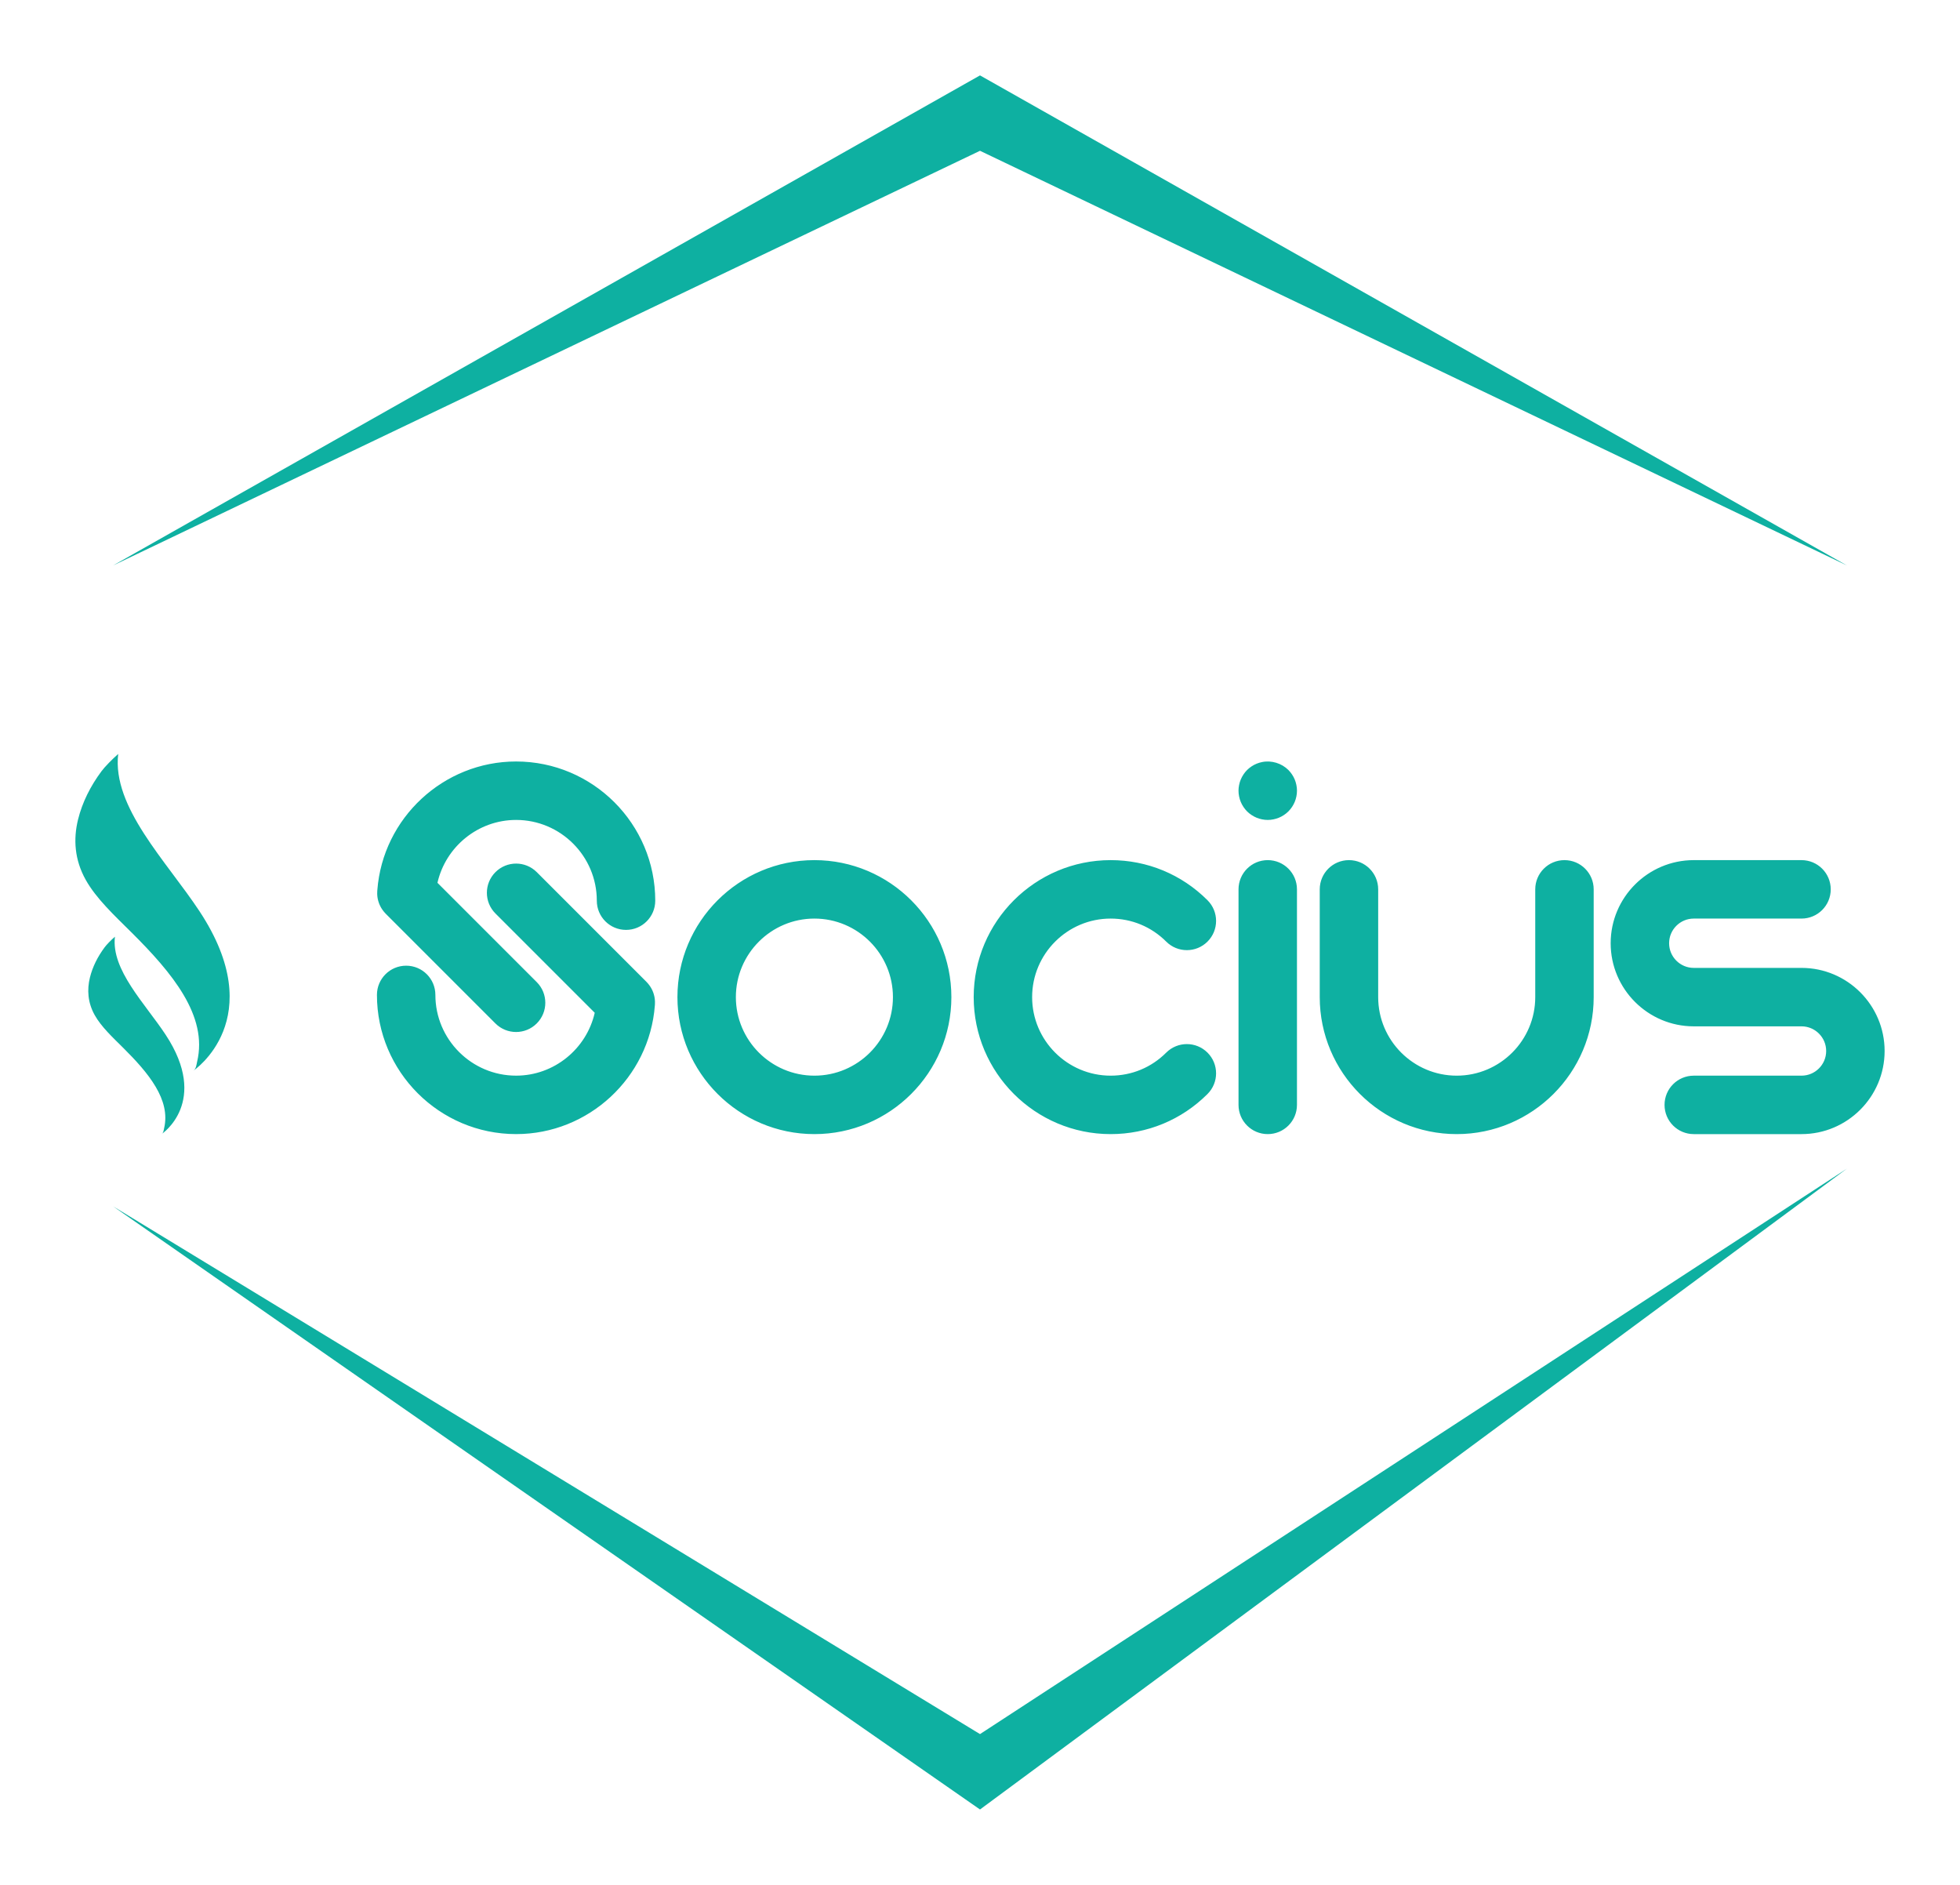
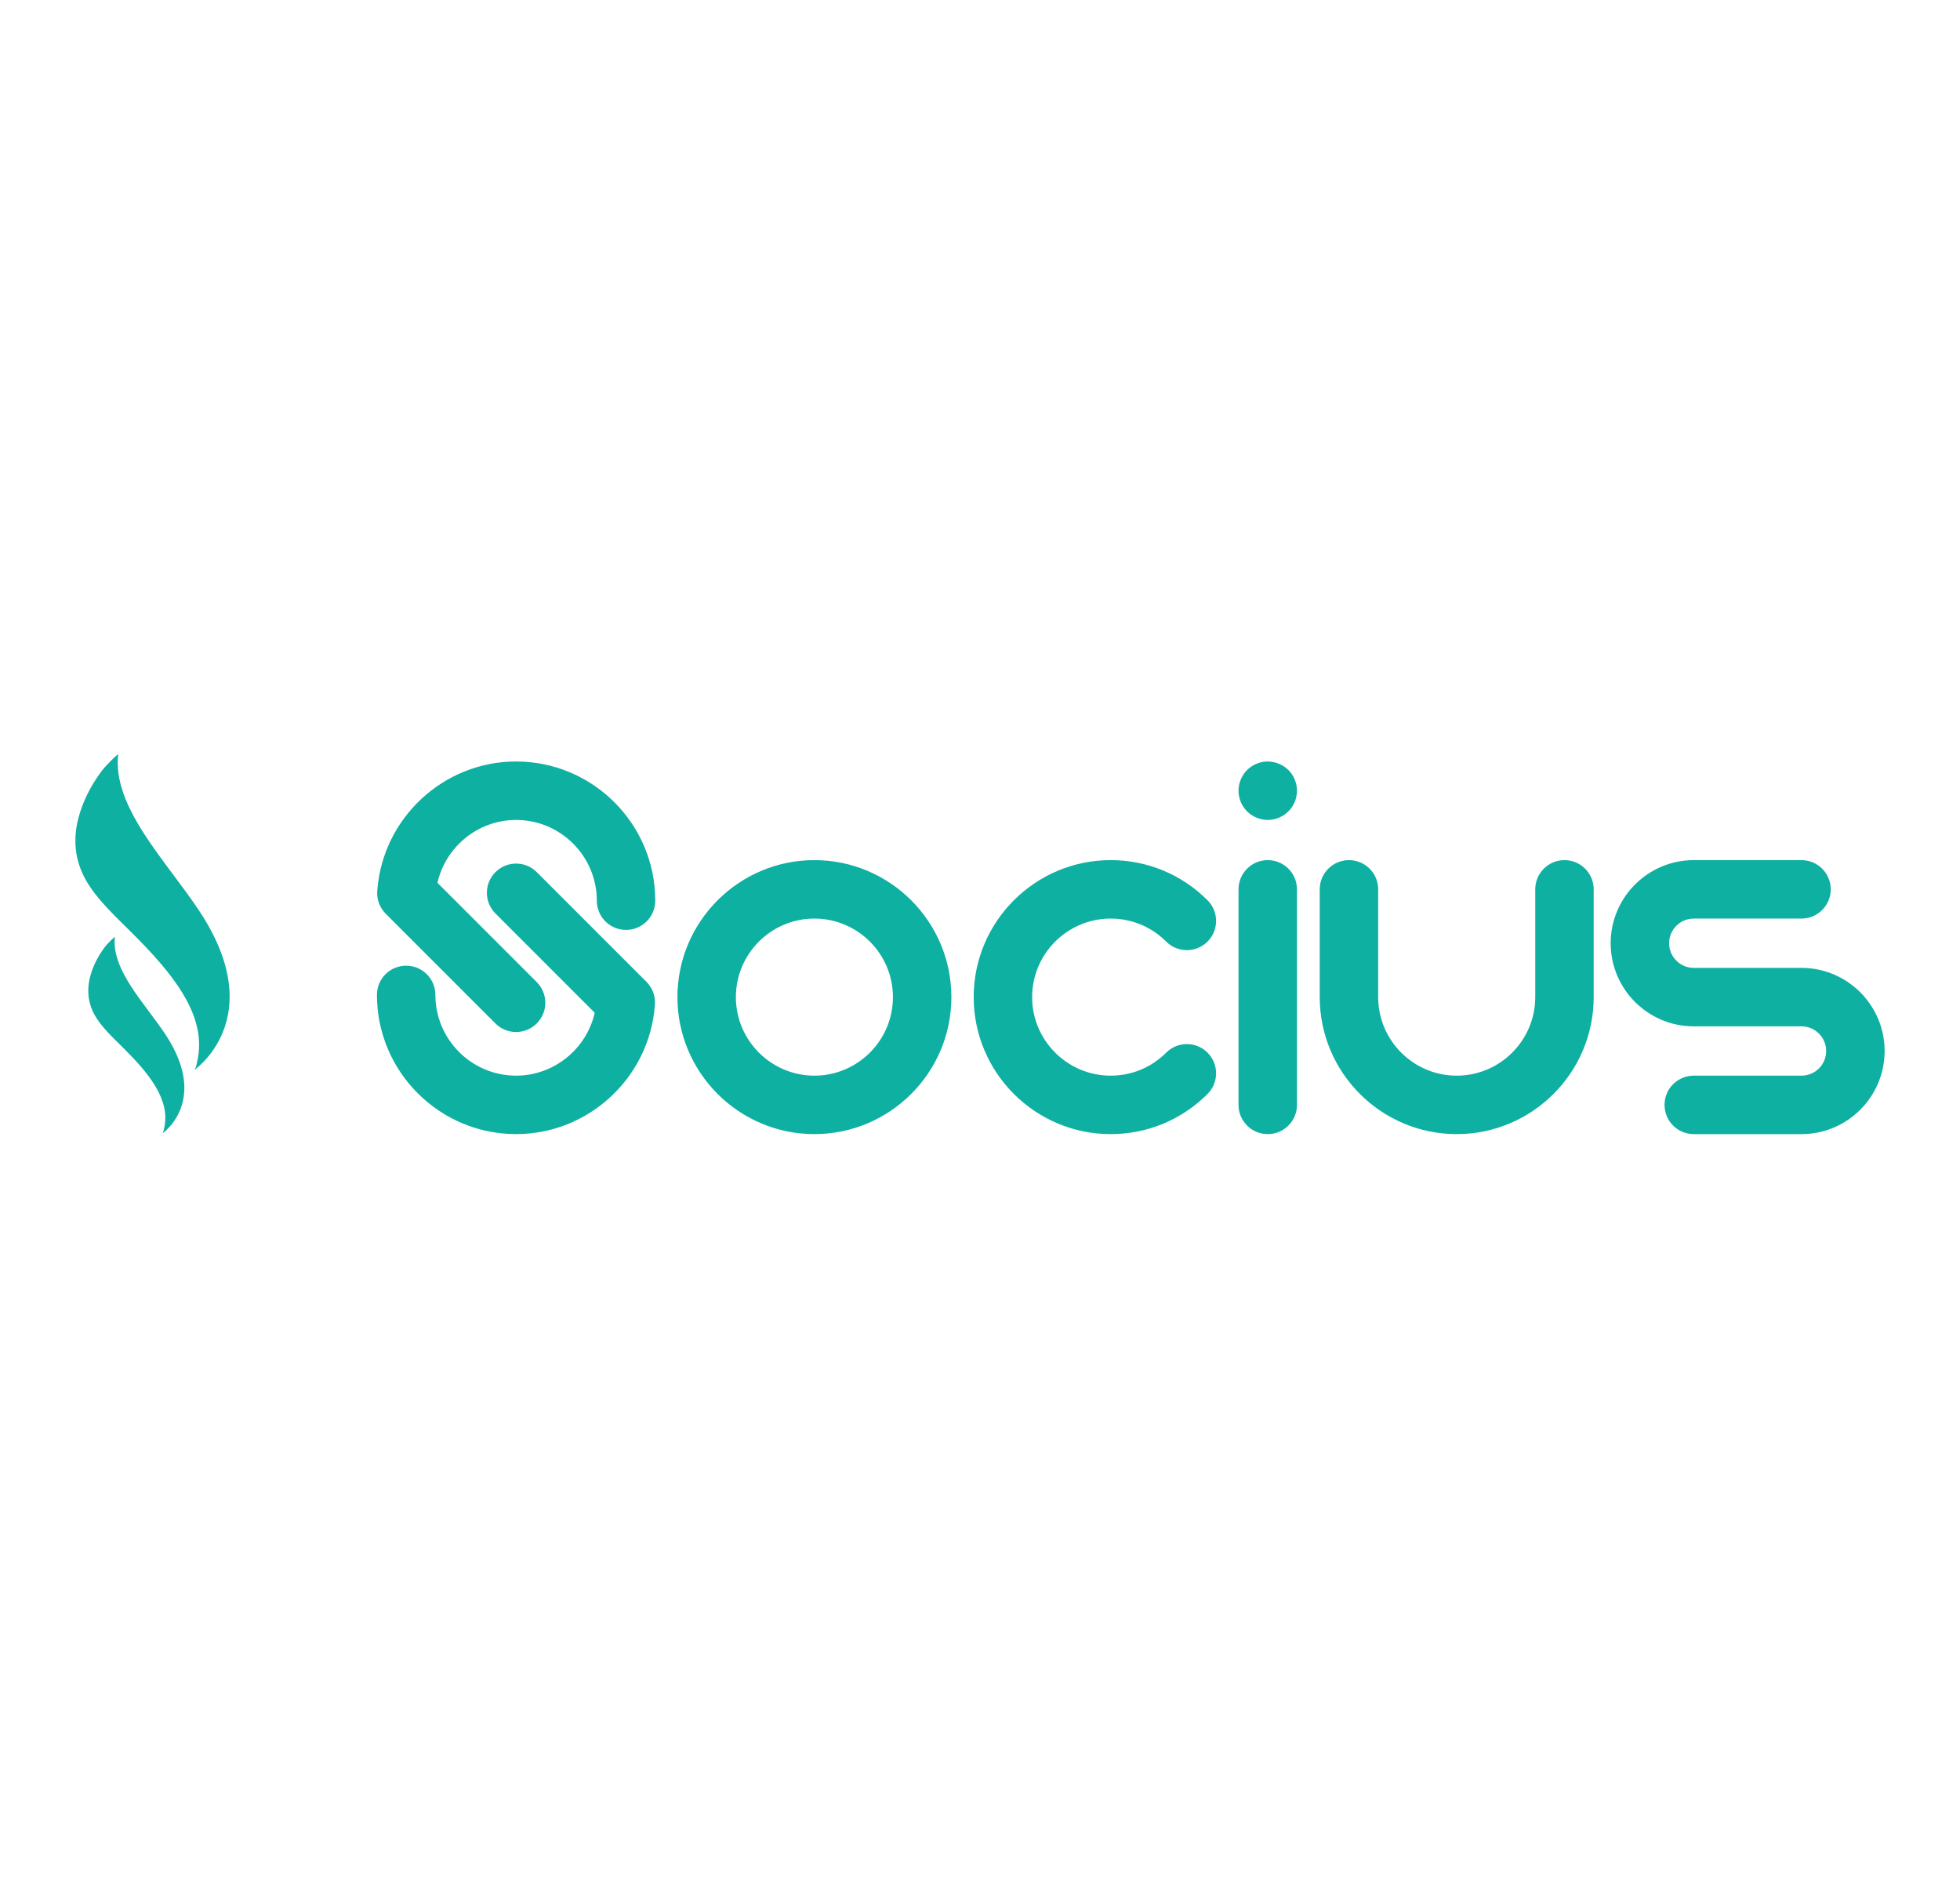
- <svg xmlns="http://www.w3.org/2000/svg" version="1.1" width="3250" height="3125" viewBox="0 0 3250 3125">
+ <svg xmlns="http://www.w3.org/2000/svg" className="flex w-40 h-40" version="1.1" width="3250" height="3125" viewBox="0 0 3250 3125">
  <g transform="scale(12.5) translate(10, 10)">
    <defs id="SvgjsDefs6076" />
-     <g id="SvgjsG6077" featureKey="rootContainer" transform="matrix(1,0,0,1,0,0)" fill="#0eb0a1">
-       <path fill-rule="evenodd" d="M5,65 L120,0 L235, 65 L120, 10 z M5,150 L120,230 L235,145 L120, 220 z" />
-     </g>
-     <g id="SvgjsG6078" featureKey="symbolFeature-0" transform="matrix(0.5745227,0,0,0.5745227,-18.46761,86.53908)" fill="#0eb0a1">
+     <g id="SvgjsG6077" transform="matrix(1,0,0,1,0,0)" fill="#0eb0a1" />
+     <g id="SvgjsG6078" transform="matrix(0.5745227,0,0,0.5745227,-18.46761,86.53908)" fill="#0eb0a1">
      <path d="M52.094,93.749c0.001,0,11.108-7.41,0.883-22.909c-4.773-7.235-12.596-14.971-11.701-22.63  c-1.015,0.883-1.937,1.859-2.38,2.453c-1.618,2.169-2.791,4.529-3.392,6.964c-0.697,2.823-0.515,5.795,1.102,8.686  c1.501,2.683,4.107,5.103,6.558,7.537c5.868,5.826,11.036,12.018,9.461,18.607C52.541,92.811,52.5,93.478,52.094,93.749z" />
      <path d="M59.398,79.14c0.001-0.001,17.835-11.897,1.417-36.782C53.152,30.742,40.592,18.321,42.03,6.024  c-1.365,1.194-3.11,2.985-3.821,3.939c-2.598,3.482-4.481,7.271-5.446,11.181c-1.12,4.533-0.827,9.304,1.77,13.946  c2.41,4.308,6.594,8.193,10.53,12.102c9.421,9.355,17.719,19.295,15.19,29.876C60.116,77.635,60.049,78.706,59.398,79.14z" />
    </g>
-     <g id="SvgjsG6079" featureKey="nameFeature-0" transform="matrix(1.765094,0,0,1.765094,37.17619,69.81842)" fill="#0eb0a1">
+     <g id="SvgjsG6079" transform="matrix(1.765094,0,0,1.765094,37.17619,69.81842)" fill="#0eb0a1">
      <path d="M22.496 30.076 c0.001 0.039 -0.001 0.078 -0.002 0.116 c-0.001 0.023 0 0.046 -0.001 0.07 c-0.001 0.015 -0.003 0.03 -0.004 0.045 l-0.002 0.027 c-0.412 5.425 -4.978 9.665 -10.427 9.665 c-5.767 0 -10.459 -4.692 -10.459 -10.459 c0 -1.213 0.983 -2.196 2.196 -2.196 s2.196 0.983 2.196 2.196 c0 3.345 2.721 6.067 6.067 6.067 c2.858 0 5.292 -2.013 5.909 -4.724 l-7.462 -7.462 c-0.858 -0.858 -0.858 -2.248 0 -3.106 c0.858 -0.858 2.248 -0.858 3.106 0 l8.243 8.243 c0.017 0.017 0.031 0.035 0.047 0.052 c0.027 0.029 0.054 0.057 0.079 0.088 c0.024 0.028 0.045 0.057 0.067 0.085 c0.021 0.028 0.042 0.055 0.062 0.084 c0.022 0.032 0.043 0.064 0.063 0.097 c0.017 0.028 0.034 0.056 0.05 0.084 c0.019 0.034 0.036 0.068 0.053 0.103 c0.015 0.03 0.029 0.06 0.042 0.091 c0.015 0.034 0.028 0.068 0.041 0.102 c0.013 0.034 0.024 0.067 0.035 0.102 c0.01 0.033 0.019 0.065 0.028 0.098 c0.01 0.037 0.019 0.073 0.027 0.111 c0.007 0.032 0.012 0.065 0.018 0.097 c0.006 0.038 0.012 0.076 0.016 0.114 c0.004 0.035 0.006 0.069 0.008 0.104 c0.002 0.036 0.005 0.072 0.005 0.108 z M1.621 21.924 c-0.001 -0.039 0.001 -0.078 0.003 -0.117 c0.001 -0.023 -0 -0.046 0.001 -0.07 c0.001 -0.015 0.003 -0.03 0.004 -0.045 l0.002 -0.027 c0.412 -5.425 4.978 -9.665 10.427 -9.665 c5.767 0 10.459 4.692 10.459 10.459 c0 1.213 -0.983 2.196 -2.196 2.196 s-2.196 -0.983 -2.196 -2.196 c0 -3.345 -2.721 -6.067 -6.067 -6.067 c-2.858 0 -5.292 2.013 -5.909 4.724 l7.462 7.462 c0.858 0.858 0.858 2.248 0 3.106 c-0.429 0.429 -0.991 0.643 -1.553 0.643 s-1.124 -0.214 -1.553 -0.643 l-8.243 -8.243 c-0.017 -0.017 -0.031 -0.035 -0.047 -0.052 c-0.027 -0.029 -0.054 -0.057 -0.079 -0.088 c-0.024 -0.028 -0.045 -0.057 -0.067 -0.085 c-0.021 -0.028 -0.042 -0.055 -0.062 -0.084 c-0.022 -0.032 -0.043 -0.064 -0.063 -0.097 c-0.017 -0.028 -0.034 -0.056 -0.05 -0.084 c-0.019 -0.034 -0.036 -0.068 -0.053 -0.103 c-0.015 -0.03 -0.029 -0.06 -0.042 -0.091 c-0.015 -0.033 -0.028 -0.068 -0.041 -0.102 c-0.013 -0.033 -0.024 -0.067 -0.035 -0.101 c-0.01 -0.032 -0.02 -0.065 -0.029 -0.098 c-0.01 -0.037 -0.019 -0.073 -0.027 -0.111 c-0.007 -0.032 -0.012 -0.065 -0.018 -0.097 c-0.006 -0.038 -0.012 -0.076 -0.016 -0.114 c-0.004 -0.035 -0.006 -0.069 -0.008 -0.104 c-0.002 -0.036 -0.005 -0.072 -0.005 -0.108 z M34.478 19.412 c5.676 0 10.294 4.618 10.294 10.294 s-4.618 10.294 -10.294 10.294 s-10.294 -4.618 -10.294 -10.294 s4.618 -10.294 10.294 -10.294 z M34.478 35.608 c3.254 0 5.902 -2.648 5.902 -5.902 s-2.648 -5.902 -5.902 -5.902 s-5.902 2.648 -5.902 5.902 s2.648 5.902 5.902 5.902 z M60.916 33.879 c0.858 -0.858 2.248 -0.858 3.106 0 c0.858 0.858 0.858 2.248 0 3.106 c-1.944 1.944 -4.529 3.015 -7.279 3.015 c-5.676 0 -10.294 -4.618 -10.294 -10.294 s4.618 -10.294 10.294 -10.294 c2.75 0 5.335 1.071 7.279 3.015 c0.858 0.858 0.858 2.248 0 3.106 c-0.858 0.858 -2.248 0.858 -3.106 0 c-1.115 -1.115 -2.597 -1.729 -4.173 -1.729 c-3.254 0 -5.902 2.648 -5.902 5.902 s2.648 5.902 5.902 5.902 c1.577 0 3.059 -0.614 4.173 -1.729 z M68.548 19.412 c1.213 0 2.196 0.983 2.196 2.196 l0 16.196 c0 1.213 -0.983 2.196 -2.196 2.196 s-2.196 -0.983 -2.196 -2.196 l0 -16.196 c0 -1.213 0.983 -2.196 2.196 -2.196 z M66.519 15.036 c-0.055 -0.132 -0.096 -0.272 -0.124 -0.412 c-0.03 -0.14 -0.044 -0.286 -0.044 -0.428 s0.014 -0.288 0.044 -0.428 c0.027 -0.14 0.069 -0.28 0.124 -0.412 s0.124 -0.261 0.203 -0.379 c0.08 -0.121 0.17 -0.233 0.272 -0.335 s0.214 -0.192 0.335 -0.272 c0.118 -0.08 0.247 -0.148 0.379 -0.203 s0.272 -0.096 0.412 -0.124 c0.714 -0.146 1.471 0.091 1.982 0.598 c0.099 0.102 0.192 0.214 0.272 0.335 c0.08 0.118 0.148 0.247 0.203 0.379 s0.096 0.272 0.124 0.412 c0.03 0.14 0.044 0.286 0.044 0.428 s-0.014 0.288 -0.044 0.428 c-0.027 0.14 -0.069 0.28 -0.124 0.412 s-0.124 0.261 -0.203 0.379 c-0.08 0.121 -0.173 0.233 -0.272 0.335 c-0.102 0.102 -0.214 0.192 -0.335 0.272 c-0.118 0.08 -0.247 0.148 -0.379 0.203 s-0.272 0.096 -0.412 0.124 c-0.14 0.03 -0.286 0.044 -0.428 0.044 s-0.288 -0.014 -0.428 -0.044 c-0.14 -0.027 -0.28 -0.069 -0.412 -0.124 s-0.261 -0.124 -0.379 -0.203 c-0.121 -0.08 -0.233 -0.17 -0.335 -0.272 s-0.192 -0.214 -0.272 -0.335 c-0.08 -0.118 -0.148 -0.247 -0.203 -0.379 z M90.848 19.412 c1.213 0 2.196 0.983 2.196 2.196 l0 8.098 c0 5.676 -4.618 10.294 -10.294 10.294 s-10.294 -4.618 -10.294 -10.294 l0 -8.098 c0 -1.213 0.983 -2.196 2.196 -2.196 s2.196 0.983 2.196 2.196 l0 8.098 c0 3.254 2.648 5.902 5.902 5.902 s5.902 -2.648 5.902 -5.902 l0 -8.098 c0 -1.213 0.983 -2.196 2.196 -2.196 z M108.663 27.51 c3.443 0 6.245 2.802 6.245 6.245 s-2.802 6.245 -6.245 6.245 l-8.098 0 c-1.213 0 -2.196 -0.983 -2.196 -2.196 s0.983 -2.196 2.196 -2.196 l8.098 0 c1.022 0 1.853 -0.831 1.853 -1.853 s-0.831 -1.853 -1.853 -1.853 l-8.098 0 c-3.443 0 -6.245 -2.802 -6.245 -6.245 s2.802 -6.245 6.245 -6.245 l8.098 0 c1.213 0 2.196 0.983 2.196 2.196 s-0.983 2.196 -2.196 2.196 l-8.098 0 c-1.022 0 -1.853 0.831 -1.853 1.853 s0.831 1.853 1.853 1.853 l8.098 0 z" />
    </g>
  </g>
</svg>
